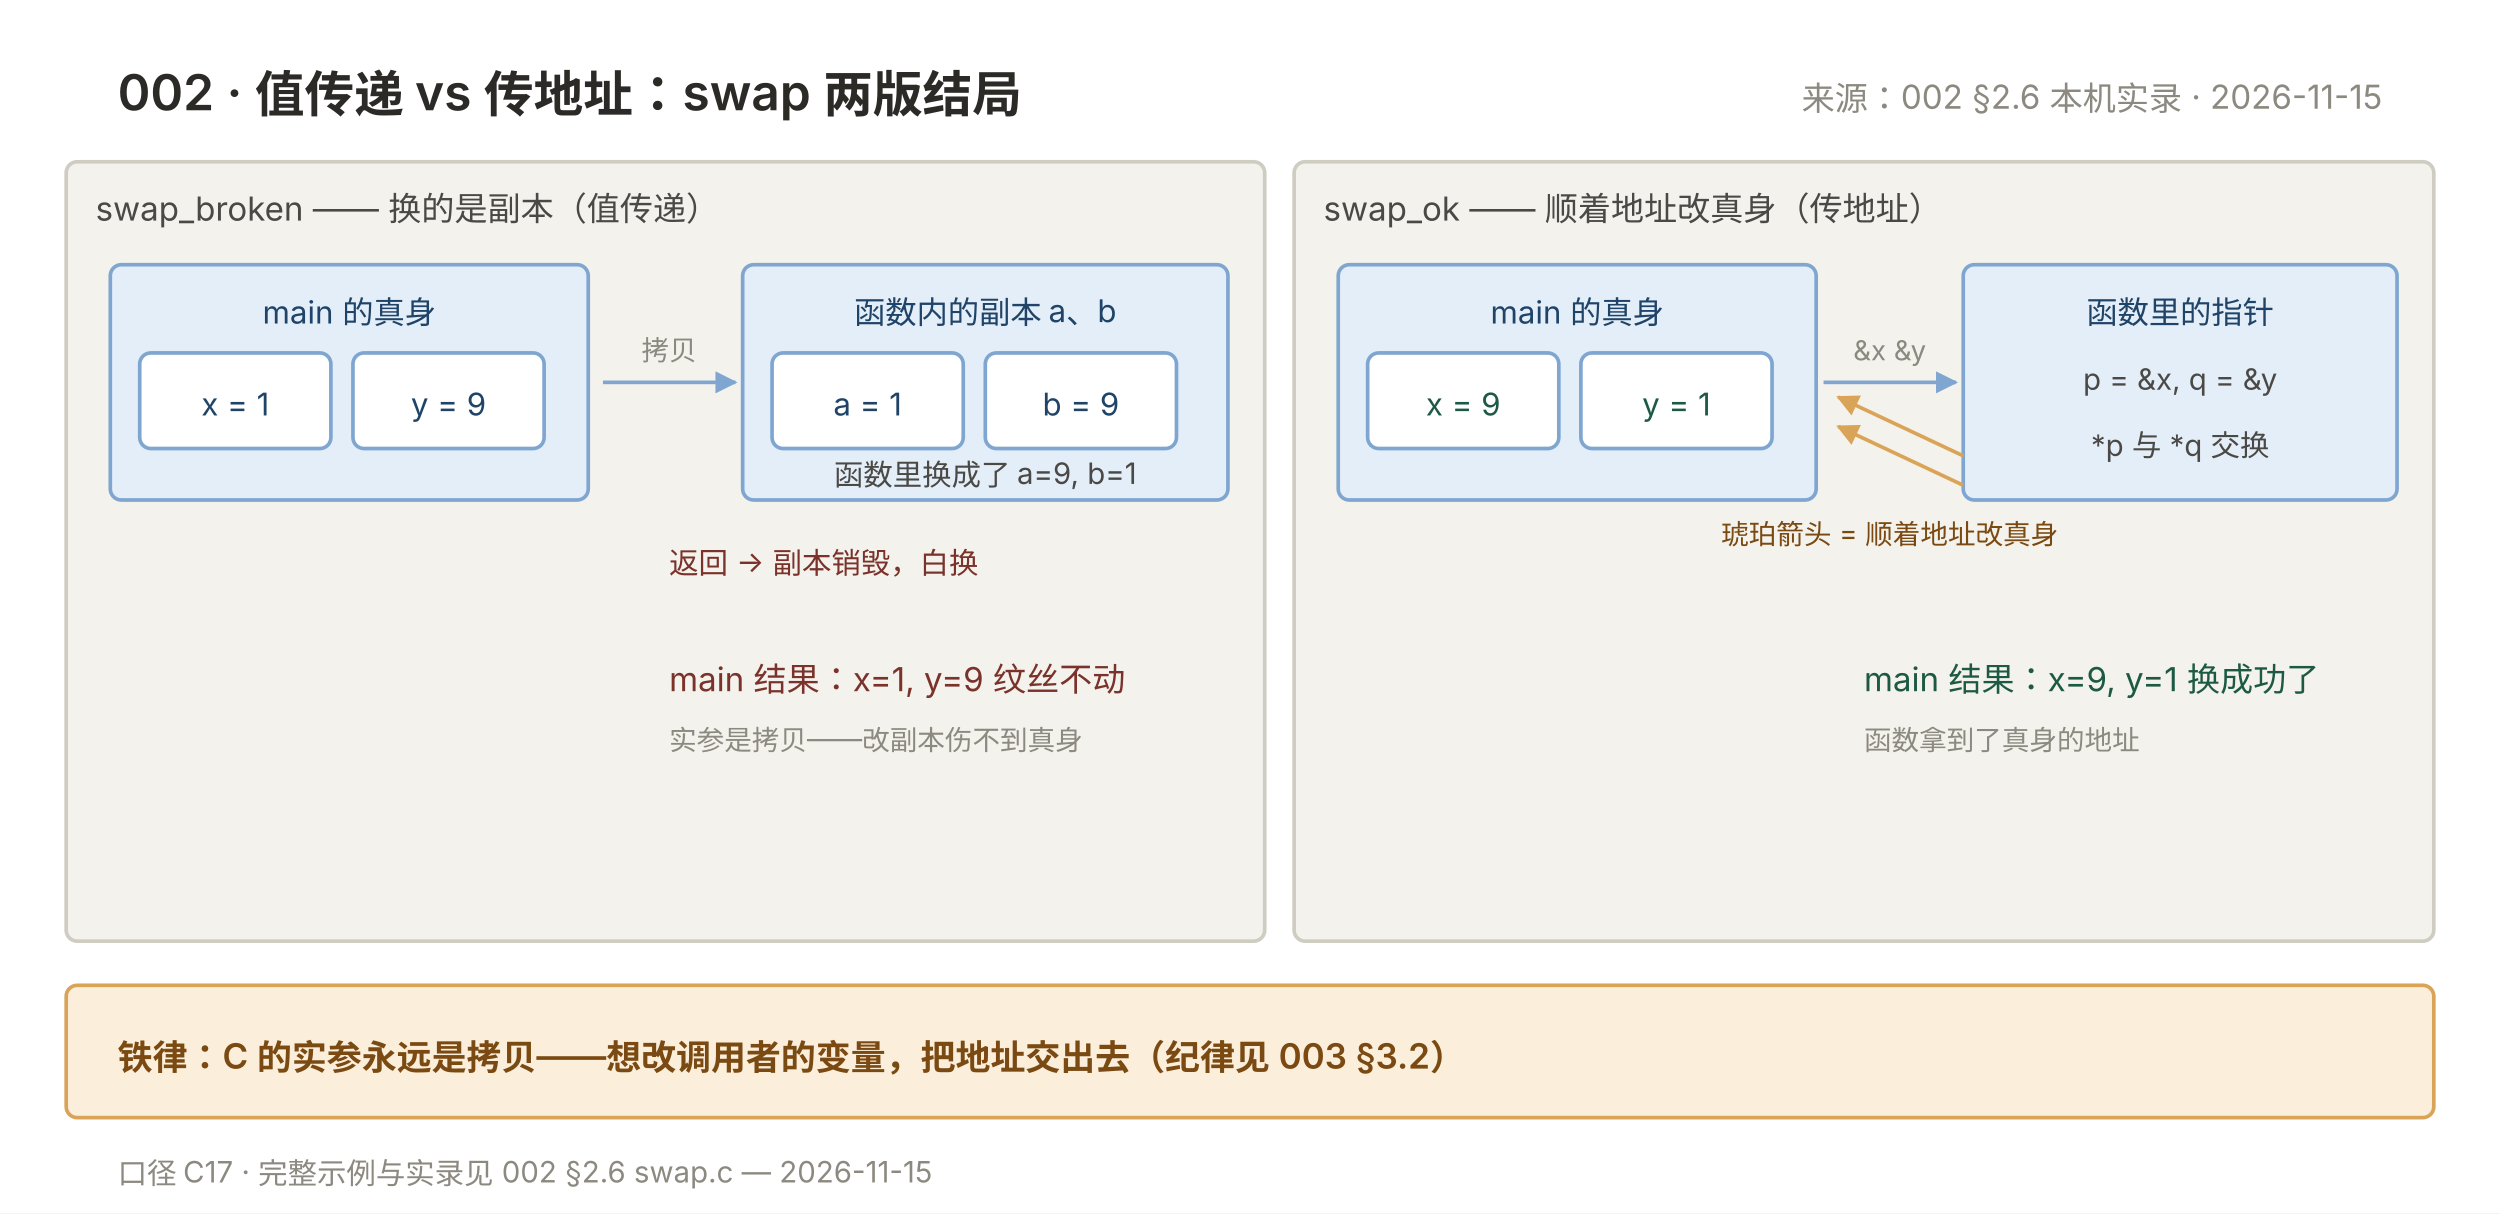
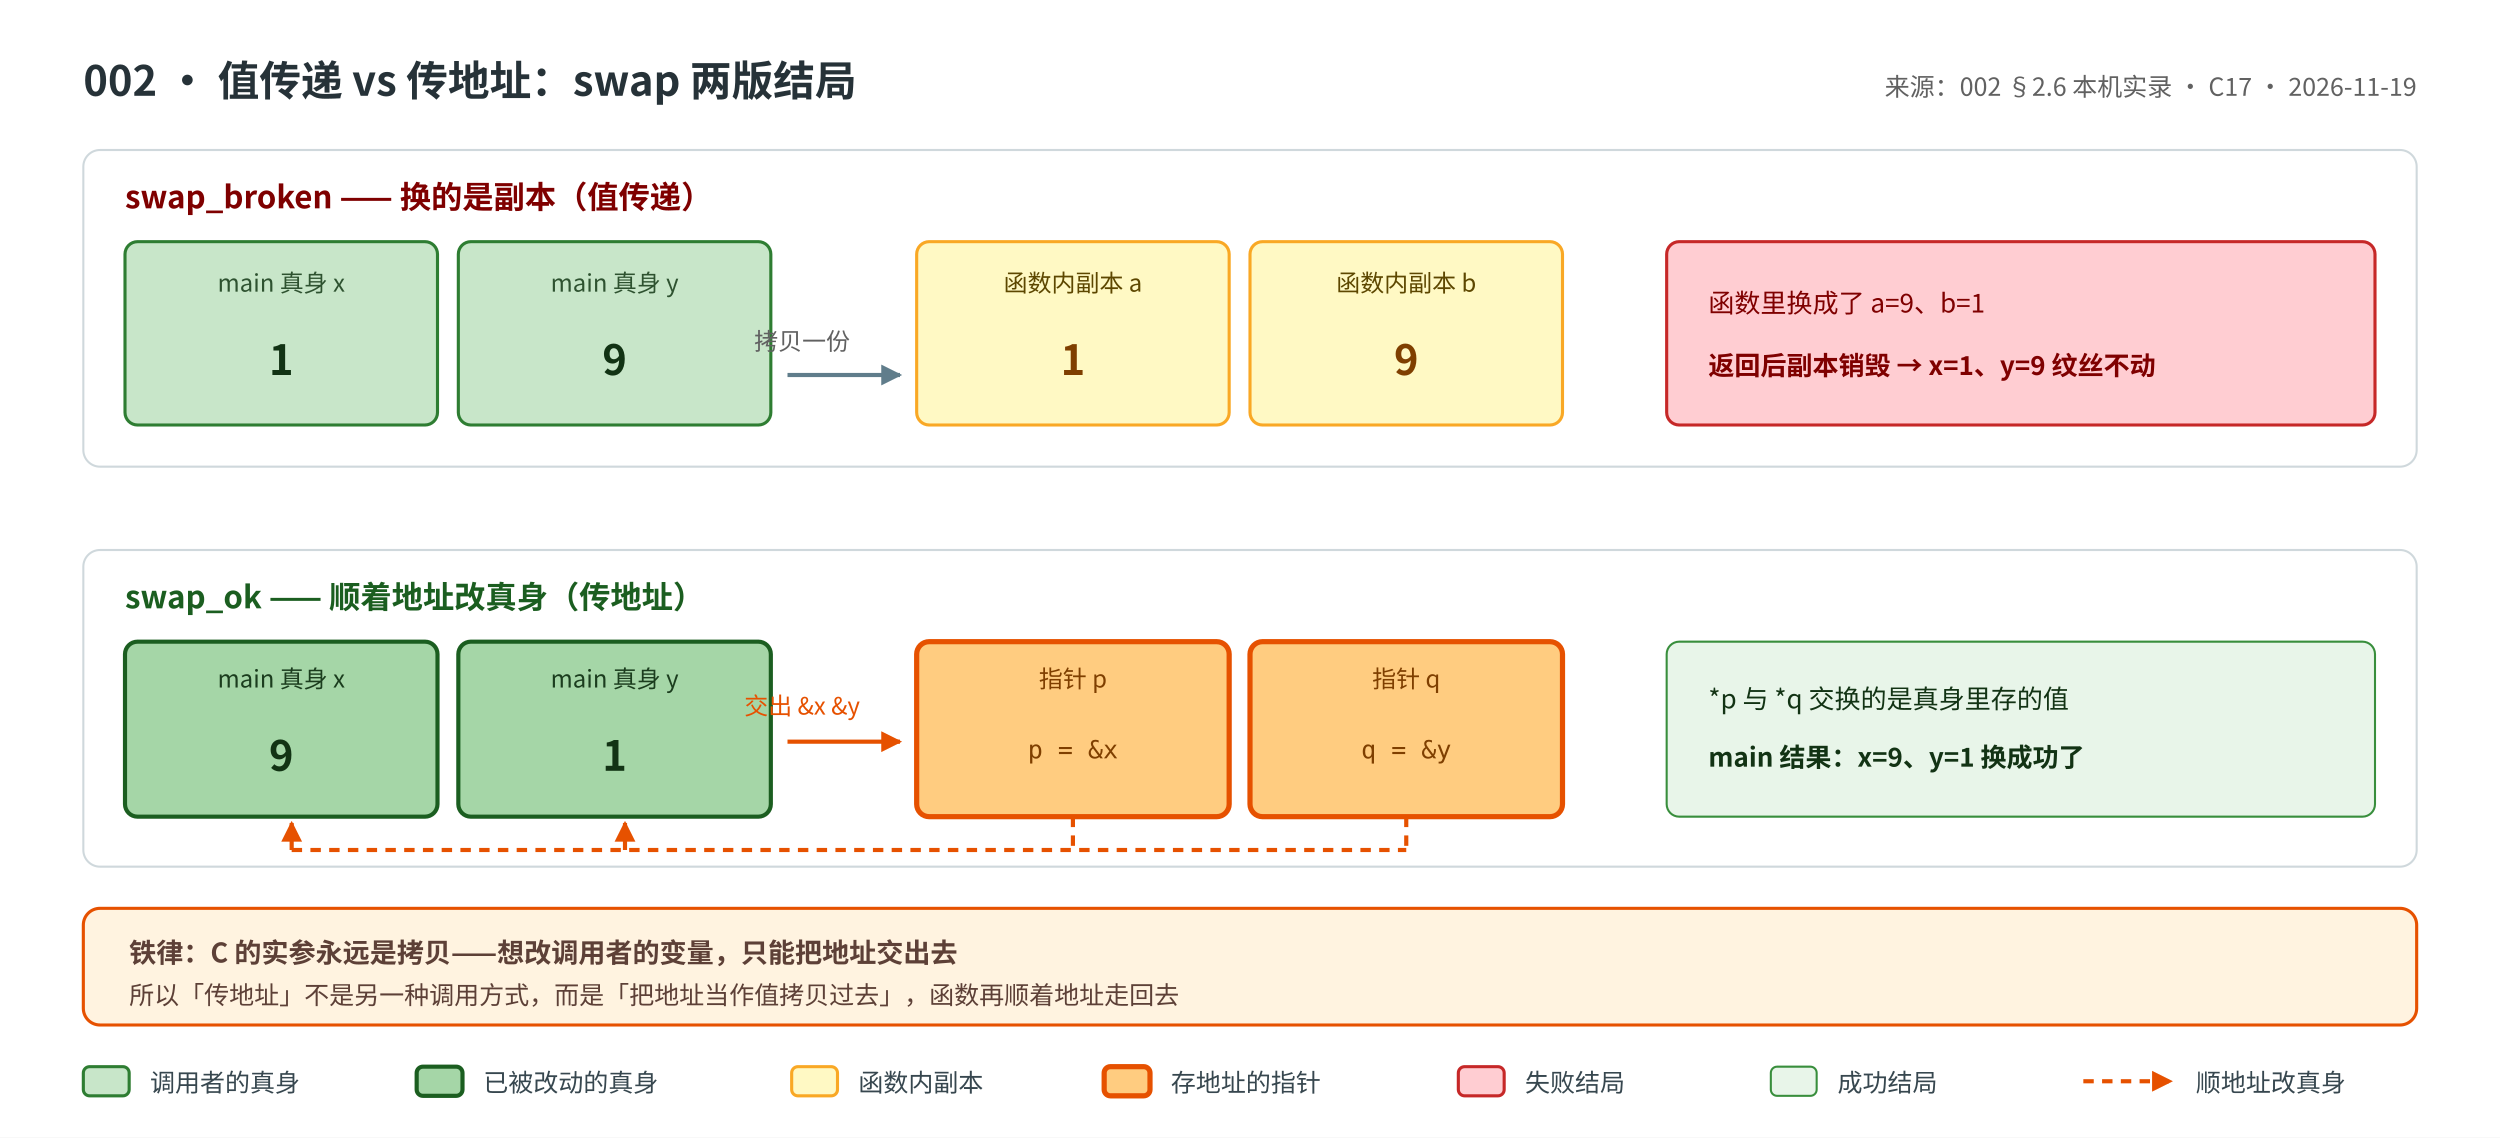
- <svg xmlns="http://www.w3.org/2000/svg" width="1200" height="582.35" viewBox="0 0 680 330" font-family="-apple-system, 'Segoe UI', 'Microsoft YaHei', 'PingFang SC', sans-serif">
-   <rect x="0" y="0" width="680" height="330" fill="#FFFFFF" />
+ <svg xmlns="http://www.w3.org/2000/svg" viewBox="0 0 1200 546" font-family="'Microsoft YaHei','PingFang SC','Noto Sans CJK SC',sans-serif">
+   <rect x="0" y="0" width="1200" height="546" fill="#ffffff" />
  <defs>
-     <marker id="a2Blue" viewBox="0 0 10 10" refX="9" refY="5" markerWidth="6" markerHeight="6" orient="auto-start-reverse">
-       <path d="M0,0 L10,5 L0,10 z" fill="#7FA6D0" />
+     <marker id="arrow" viewBox="0 0 10 10" refX="9" refY="5" markerWidth="10" markerHeight="10" markerUnits="userSpaceOnUse" orient="auto-start-reverse">
+       <path d="M 0 0 L 10 5 L 0 10 z" fill="#607d8b" />
    </marker>
-     <marker id="a2Amber" viewBox="0 0 10 10" refX="9" refY="5" markerWidth="6" markerHeight="6" orient="auto-start-reverse">
-       <path d="M0,0 L10,5 L0,10 z" fill="#D9A458" />
+     <marker id="arrowOrange" viewBox="0 0 10 10" refX="9" refY="5" markerWidth="10" markerHeight="10" markerUnits="userSpaceOnUse" orient="auto-start-reverse">
+       <path d="M 0 0 L 10 5 L 0 10 z" fill="#e65100" />
    </marker>
  </defs>
-   <text x="32" y="30" font-size="13.5" font-weight="600" fill="#2B2A27">002 · 值传递 vs 传地址：swap 两版结局</text>
-   <text x="648" y="30" font-size="9" fill="#8C8980" text-anchor="end">来源：002 §2.6 本机实录 · 2026-11-15</text>
-   <rect x="18" y="44" width="326" height="212" rx="3" fill="#F4F2EC" stroke="#CFCCC2" />
-   <text x="26" y="60" font-size="9" fill="#4A4945">swap_broken —— 换的是副本（值传递）</text>
-   <rect x="30" y="72" width="130" height="64" rx="3" fill="#E4EEF9" stroke="#7FA6D0" />
-   <text x="95" y="88" font-size="8.5" fill="#1F4468" text-anchor="middle">main 的真身</text>
-   <rect x="38" y="96" width="52" height="26" rx="3" fill="#FFFFFF" stroke="#7FA6D0" />
-   <text x="64" y="113" font-size="8.5" fill="#1F4468" text-anchor="middle">x = 1</text>
-   <rect x="96" y="96" width="52" height="26" rx="3" fill="#FFFFFF" stroke="#7FA6D0" />
-   <text x="122" y="113" font-size="8.5" fill="#1F4468" text-anchor="middle">y = 9</text>
-   <line x1="164" y1="104" x2="200" y2="104" stroke="#7FA6D0" marker-end="url(#a2Blue)" />
-   <text x="182" y="98" font-size="7.5" fill="#8C8980" text-anchor="middle">拷贝</text>
-   <rect x="202" y="72" width="132" height="64" rx="3" fill="#E4EEF9" stroke="#7FA6D0" />
-   <text x="268" y="88" font-size="8.5" fill="#1F4468" text-anchor="middle">函数内的副本 a、b</text>
-   <rect x="210" y="96" width="52" height="26" rx="3" fill="#FFFFFF" stroke="#7FA6D0" />
-   <text x="236" y="113" font-size="8.5" fill="#1F4468" text-anchor="middle">a = 1</text>
-   <rect x="268" y="96" width="52" height="26" rx="3" fill="#FFFFFF" stroke="#7FA6D0" />
-   <text x="294" y="113" font-size="8.5" fill="#1F4468" text-anchor="middle">b = 9</text>
-   <text x="268" y="132" font-size="8" fill="#4A4945" text-anchor="middle">函数里换成了 a=9, b=1</text>
-   <text x="182" y="156" font-size="8" fill="#7A322B">返回 → 副本销毁，白换</text>
-   <text x="182" y="188" font-size="9" fill="#7A322B">main 结果：x=1, y=9 纹丝不动</text>
-   <text x="182" y="204" font-size="7.5" fill="#8C8980">实参是拷贝——改副本伤不到真身</text>
-   <rect x="352" y="44" width="310" height="212" rx="3" fill="#F4F2EC" stroke="#CFCCC2" />
-   <text x="360" y="60" font-size="9" fill="#4A4945">swap_ok —— 顺着地址改真身（传地址）</text>
-   <rect x="364" y="72" width="130" height="64" rx="3" fill="#E4EEF9" stroke="#7FA6D0" />
-   <text x="429" y="88" font-size="8.5" fill="#1F4468" text-anchor="middle">main 的真身</text>
-   <rect x="372" y="96" width="52" height="26" rx="3" fill="#FFFFFF" stroke="#7FA6D0" />
-   <text x="398" y="113" font-size="8.5" fill="#1D5A45" text-anchor="middle">x = 9</text>
-   <rect x="430" y="96" width="52" height="26" rx="3" fill="#FFFFFF" stroke="#7FA6D0" />
-   <text x="456" y="113" font-size="8.5" fill="#1D5A45" text-anchor="middle">y = 1</text>
-   <line x1="496" y1="104" x2="532" y2="104" stroke="#7FA6D0" marker-end="url(#a2Blue)" />
-   <text x="514" y="98" font-size="7.5" fill="#8C8980" text-anchor="middle">&amp;x &amp;y</text>
-   <rect x="534" y="72" width="118" height="64" rx="3" fill="#E4EEF9" stroke="#7FA6D0" />
-   <text x="593" y="88" font-size="8.5" fill="#1F4468" text-anchor="middle">函数里的指针</text>
-   <text x="593" y="106" font-size="8" fill="#4A4945" text-anchor="middle">p = &amp;x, q = &amp;y</text>
-   <text x="593" y="124" font-size="8" fill="#4A4945" text-anchor="middle">*p 与 *q 交换</text>
-   <line x1="534" y1="124" x2="500" y2="108" stroke="#D9A458" marker-end="url(#a2Amber)" />
-   <line x1="534" y1="132" x2="500" y2="116" stroke="#D9A458" marker-end="url(#a2Amber)" />
-   <text x="514" y="148" font-size="7.5" fill="#7A4A12" text-anchor="middle">琥珀箭头 = 顺着地址改真身</text>
-   <text x="507" y="188" font-size="9" fill="#1D5A45">main 结果：x=9, y=1 换成功了</text>
-   <text x="507" y="204" font-size="7.5" fill="#8C8980">函数拿到了真身的地址</text>
-   <rect x="18" y="268" width="644" height="36" rx="3" fill="#FBEEDA" stroke="#D9A458" />
-   <text x="32" y="291" font-size="9.5" font-weight="600" fill="#7A4A12">铁律：C 的实参永远是拷贝——想改调用者的变量，把地址交出去（纪律见 003 §3.2）</text>
-   <text x="32" y="322" font-size="8" fill="#8C8980">口径 C17 · 完整示例与实录见 002 §2.6 swap.c — 2026-11-15</text>
+   <text x="40" y="46" font-size="20" font-weight="bold" fill="#263238">002 · 值传递 vs 传地址：swap 两版结局</text>
+   <text x="1160" y="46" font-size="12" fill="#616161" text-anchor="end">来源：002 §2.6 本机实录 · C17 · 2026-11-19</text>
+   <rect x="40" y="72" width="1120" height="152" rx="8" fill="#ffffff" stroke="#cfd8dc" stroke-width="1" />
+   <text x="60" y="100" font-size="15" font-weight="bold" fill="#7f0000">swap_broken —— 换的是副本（值传递）</text>
+   <rect x="60" y="116" width="150" height="88" rx="6" fill="#c8e6c9" stroke="#2e7d32" stroke-width="1.5" />
+   <text x="135" y="140" font-size="11.5" fill="#2e5230" text-anchor="middle">main 真身 x</text>
+   <text x="135" y="180" font-size="20" font-weight="bold" fill="#123314" text-anchor="middle">1</text>
+   <rect x="220" y="116" width="150" height="88" rx="6" fill="#c8e6c9" stroke="#2e7d32" stroke-width="1.5" />
+   <text x="295" y="140" font-size="11.5" fill="#2e5230" text-anchor="middle">main 真身 y</text>
+   <text x="295" y="180" font-size="20" font-weight="bold" fill="#123314" text-anchor="middle">9</text>
+   <text x="385" y="168" font-size="11.5" fill="#616161" text-anchor="middle">拷贝一份</text>
+   <line x1="378" y1="180" x2="432" y2="180" stroke="#607d8b" stroke-width="2" marker-end="url(#arrow)" />
+   <rect x="440" y="116" width="150" height="88" rx="6" fill="#fff9c4" stroke="#f9a825" stroke-width="1.5" />
+   <text x="515" y="140" font-size="11.5" fill="#5d4700" text-anchor="middle">函数内副本 a</text>
+   <text x="515" y="180" font-size="20" font-weight="bold" fill="#7f3f00" text-anchor="middle">1</text>
+   <rect x="600" y="116" width="150" height="88" rx="6" fill="#fff9c4" stroke="#f9a825" stroke-width="1.5" />
+   <text x="675" y="140" font-size="11.5" fill="#5d4700" text-anchor="middle">函数内副本 b</text>
+   <text x="675" y="180" font-size="20" font-weight="bold" fill="#7f3f00" text-anchor="middle">9</text>
+   <rect x="800" y="116" width="340" height="88" rx="6" fill="#ffcdd2" stroke="#c62828" stroke-width="1.5" />
+   <text x="820" y="150" font-size="12.5" fill="#7f0000">函数里换成了 a=9、b=1</text>
+   <text x="820" y="180" font-size="12.5" font-weight="bold" fill="#7f0000">返回后副本销毁 → x=1、y=9 纹丝不动</text>
+   <rect x="40" y="264" width="1120" height="152" rx="8" fill="#ffffff" stroke="#cfd8dc" stroke-width="1" />
+   <text x="60" y="292" font-size="15" font-weight="bold" fill="#1b5e20">swap_ok —— 顺着地址改真身（传地址）</text>
+   <rect x="60" y="308" width="150" height="84" rx="6" fill="#a5d6a7" stroke="#1b5e20" stroke-width="2" />
+   <text x="135" y="330" font-size="11.5" fill="#1b3d1e" text-anchor="middle">main 真身 x</text>
+   <text x="135" y="370" font-size="20" font-weight="bold" fill="#123314" text-anchor="middle">9</text>
+   <rect x="220" y="308" width="150" height="84" rx="6" fill="#a5d6a7" stroke="#1b5e20" stroke-width="2" />
+   <text x="295" y="330" font-size="11.5" fill="#1b3d1e" text-anchor="middle">main 真身 y</text>
+   <text x="295" y="370" font-size="20" font-weight="bold" fill="#123314" text-anchor="middle">1</text>
+   <text x="385" y="343" font-size="11.5" fill="#e65100" text-anchor="middle">交出 &amp;x &amp;y</text>
+   <line x1="378" y1="356" x2="432" y2="356" stroke="#e65100" stroke-width="2" marker-end="url(#arrowOrange)" />
+   <rect x="440" y="308" width="150" height="84" rx="6" fill="#ffcc80" stroke="#e65100" stroke-width="2.5" />
+   <text x="515" y="330" font-size="11.5" fill="#7f3f00" text-anchor="middle">指针 p</text>
+   <text x="515" y="364" font-size="12" fill="#7f3f00" text-anchor="middle" font-family="ui-monospace,Menlo,Consolas,monospace">p = &amp;x</text>
+   <rect x="600" y="308" width="150" height="84" rx="6" fill="#ffcc80" stroke="#e65100" stroke-width="2.5" />
+   <text x="675" y="330" font-size="11.5" fill="#7f3f00" text-anchor="middle">指针 q</text>
+   <text x="675" y="364" font-size="12" fill="#7f3f00" text-anchor="middle" font-family="ui-monospace,Menlo,Consolas,monospace">q = &amp;y</text>
+   <path d="M 515 392 L 515 408" fill="none" stroke="#e65100" stroke-width="2" stroke-dasharray="5 4" />
+   <path d="M 675 392 L 675 408" fill="none" stroke="#e65100" stroke-width="2" stroke-dasharray="5 4" />
+   <path d="M 140 408 L 675 408" fill="none" stroke="#e65100" stroke-width="2" stroke-dasharray="5 4" />
+   <path d="M 140 408 L 140 395" fill="none" stroke="#e65100" stroke-width="2" stroke-dasharray="5 4" marker-end="url(#arrowOrange)" />
+   <path d="M 300 408 L 300 395" fill="none" stroke="#e65100" stroke-width="2" stroke-dasharray="5 4" marker-end="url(#arrowOrange)" />
+   <rect x="800" y="308" width="340" height="84" rx="6" fill="#e8f5e9" stroke="#388e3c" stroke-width="1" />
+   <text x="820" y="340" font-size="12.5" fill="#123314">*p 与 *q 交换的是真身里存的值</text>
+   <text x="820" y="368" font-size="12.5" font-weight="bold" fill="#123314">main 结果：x=9、y=1 换成功了</text>
+   <rect x="40" y="436" width="1120" height="56" rx="8" fill="#fff3e0" stroke="#e65100" stroke-width="1.5" />
+   <text x="62" y="462" font-size="13" font-weight="bold" fill="#5d4037">铁律：C 的实参永远是拷贝——想改调用者的变量，只能把地址交出去</text>
+   <text x="62" y="482" font-size="12" fill="#5d4037">所以「传地址」不是另一种调用方式，而是「把地址当作值拷贝过去」，函数再顺着地址走回去</text>
+   <rect x="40" y="512" width="22" height="14" rx="3" fill="#c8e6c9" stroke="#2e7d32" stroke-width="1.5" />
+   <text x="72" y="524" font-size="12" fill="#37474f">调用者的真身</text>
+   <rect x="200" y="512" width="22" height="14" rx="3" fill="#a5d6a7" stroke="#1b5e20" stroke-width="2" />
+   <text x="232" y="524" font-size="12" fill="#37474f">已被改动的真身</text>
+   <rect x="380" y="512" width="22" height="14" rx="3" fill="#fff9c4" stroke="#f9a825" stroke-width="1.5" />
+   <text x="412" y="524" font-size="12" fill="#37474f">函数内副本</text>
+   <rect x="530" y="512" width="22" height="14" rx="3" fill="#ffcc80" stroke="#e65100" stroke-width="2.5" />
+   <text x="562" y="524" font-size="12" fill="#37474f">存地址的指针</text>
+   <rect x="700" y="512" width="22" height="14" rx="3" fill="#ffcdd2" stroke="#c62828" stroke-width="1.5" />
+   <text x="732" y="524" font-size="12" fill="#37474f">失败结局</text>
+   <rect x="850" y="512" width="22" height="14" rx="3" fill="#e8f5e9" stroke="#388e3c" stroke-width="1" />
+   <text x="882" y="524" font-size="12" fill="#37474f">成功结局</text>
+   <line x1="1000" y1="519" x2="1042" y2="519" stroke="#e65100" stroke-width="2" stroke-dasharray="5 4" marker-end="url(#arrowOrange)" />
+   <text x="1054" y="524" font-size="12" fill="#37474f">顺地址改真身</text>
</svg>
